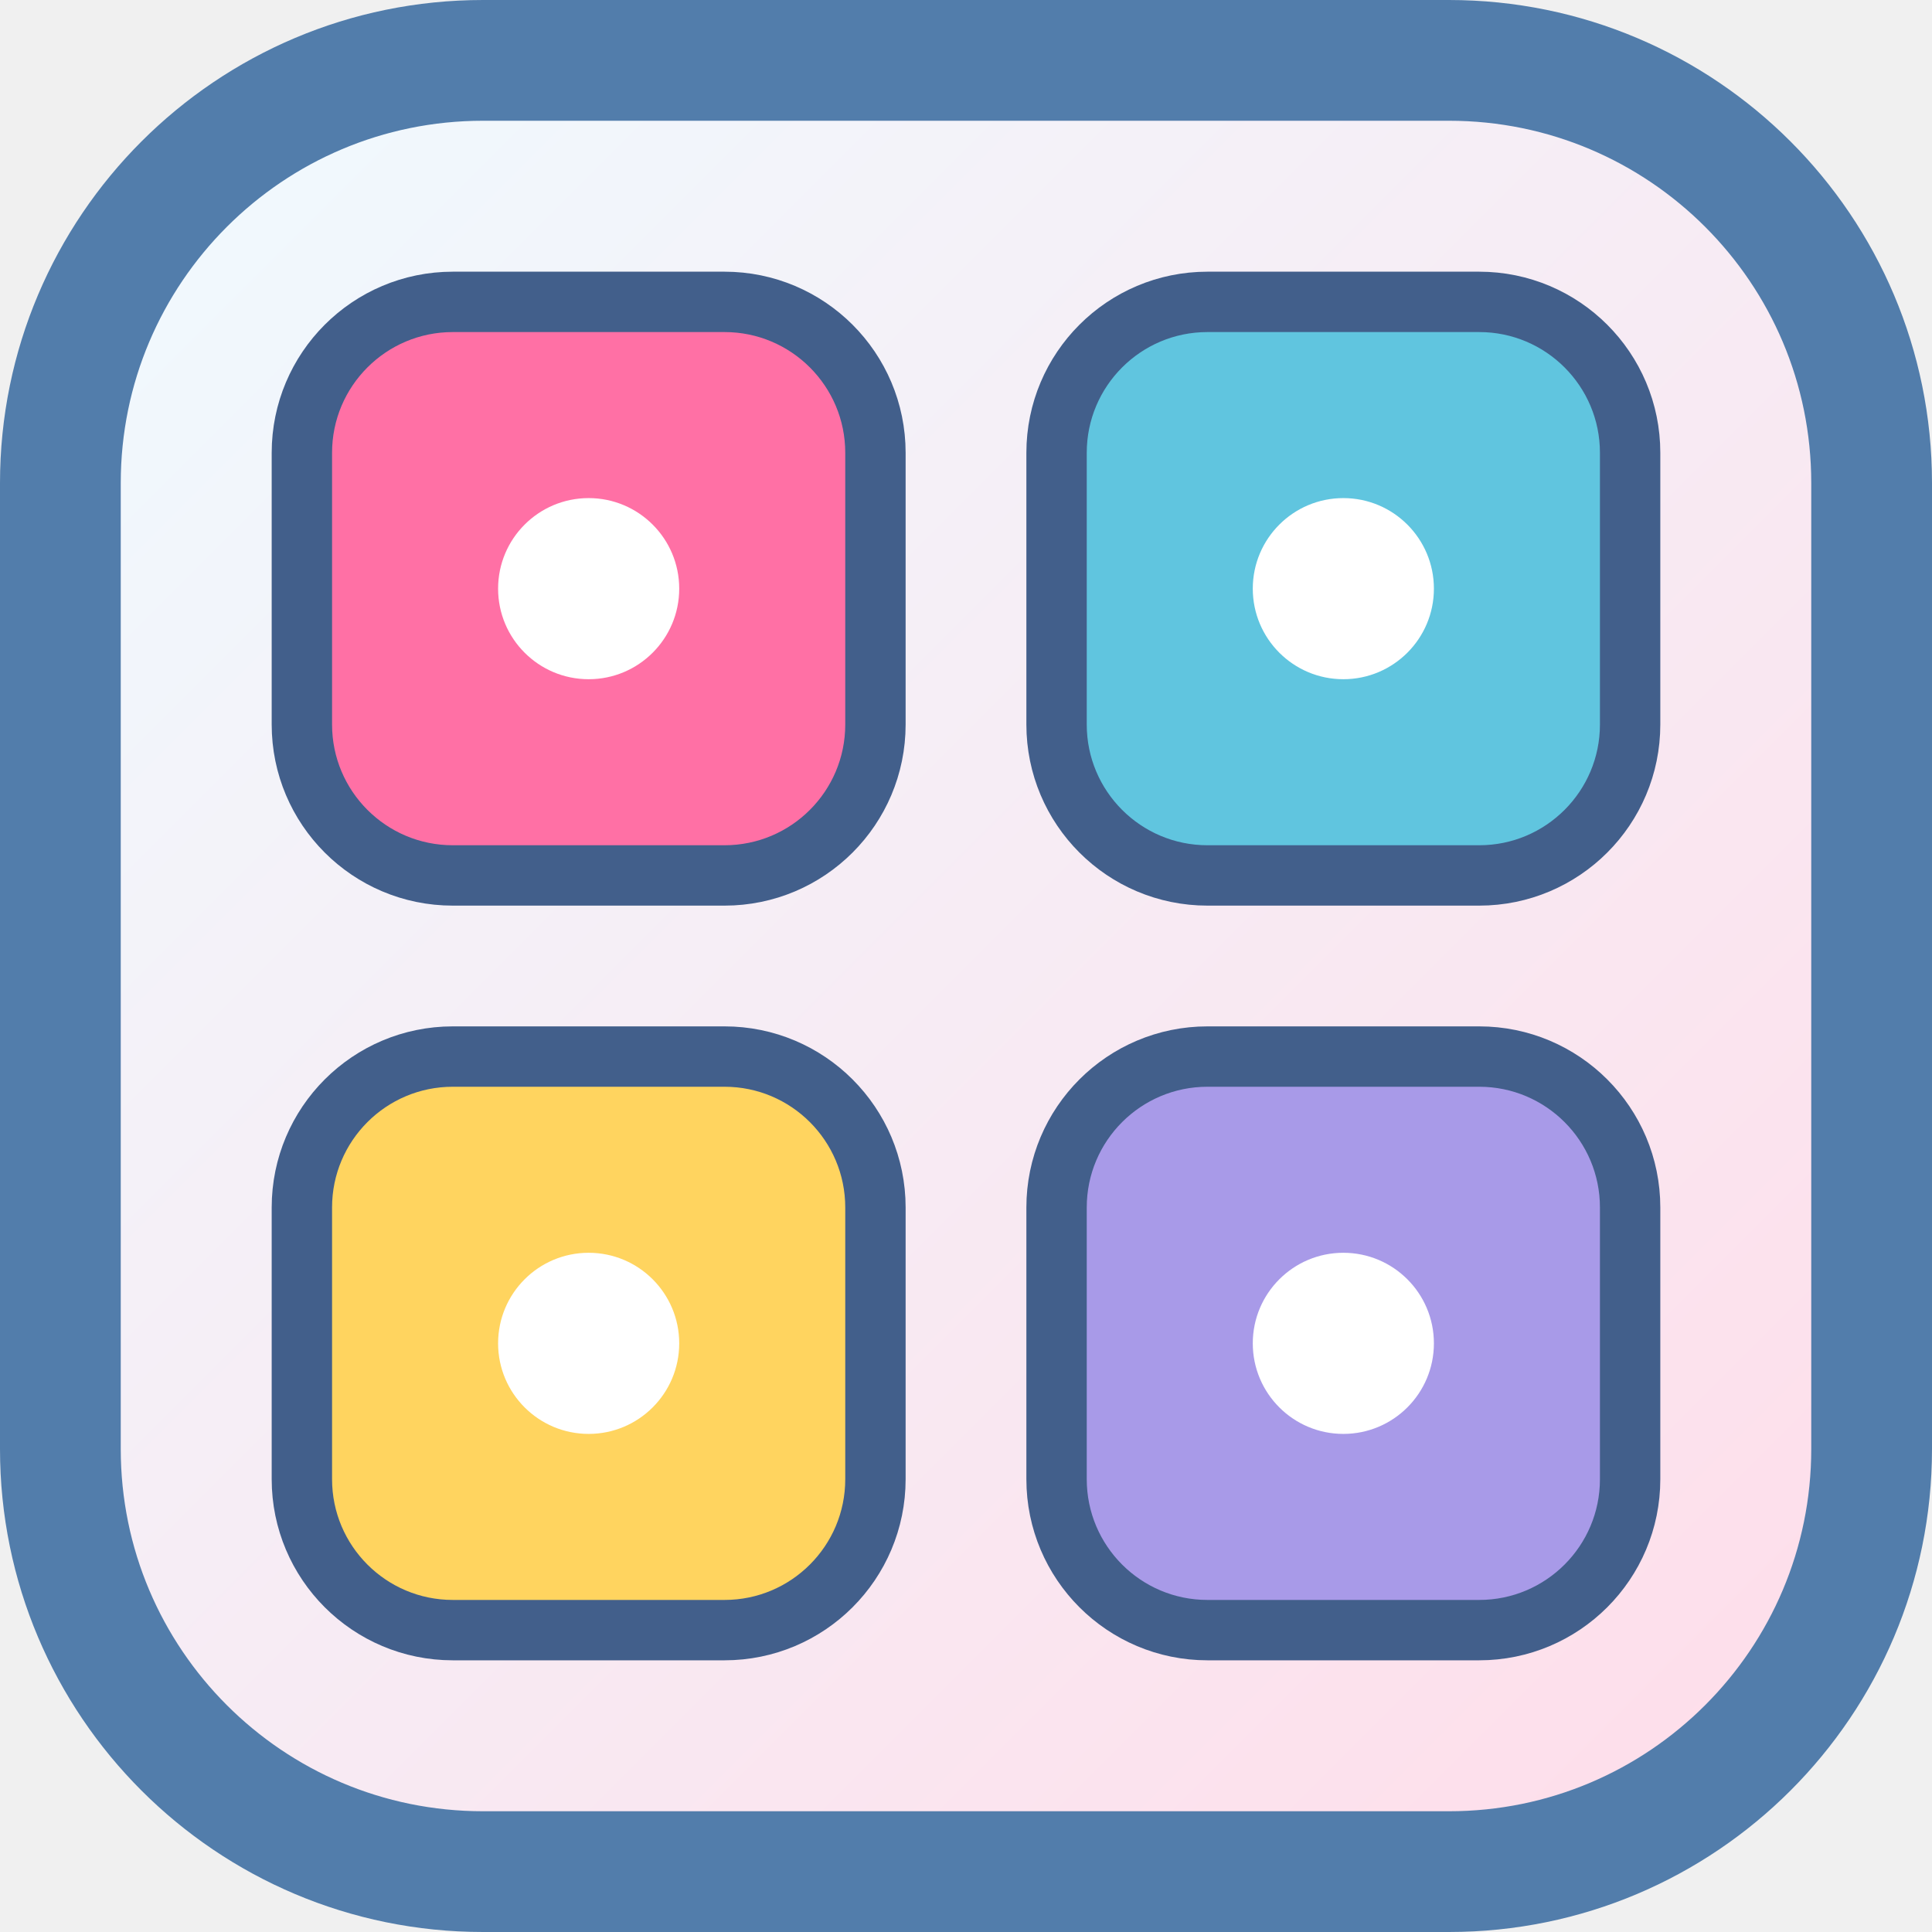
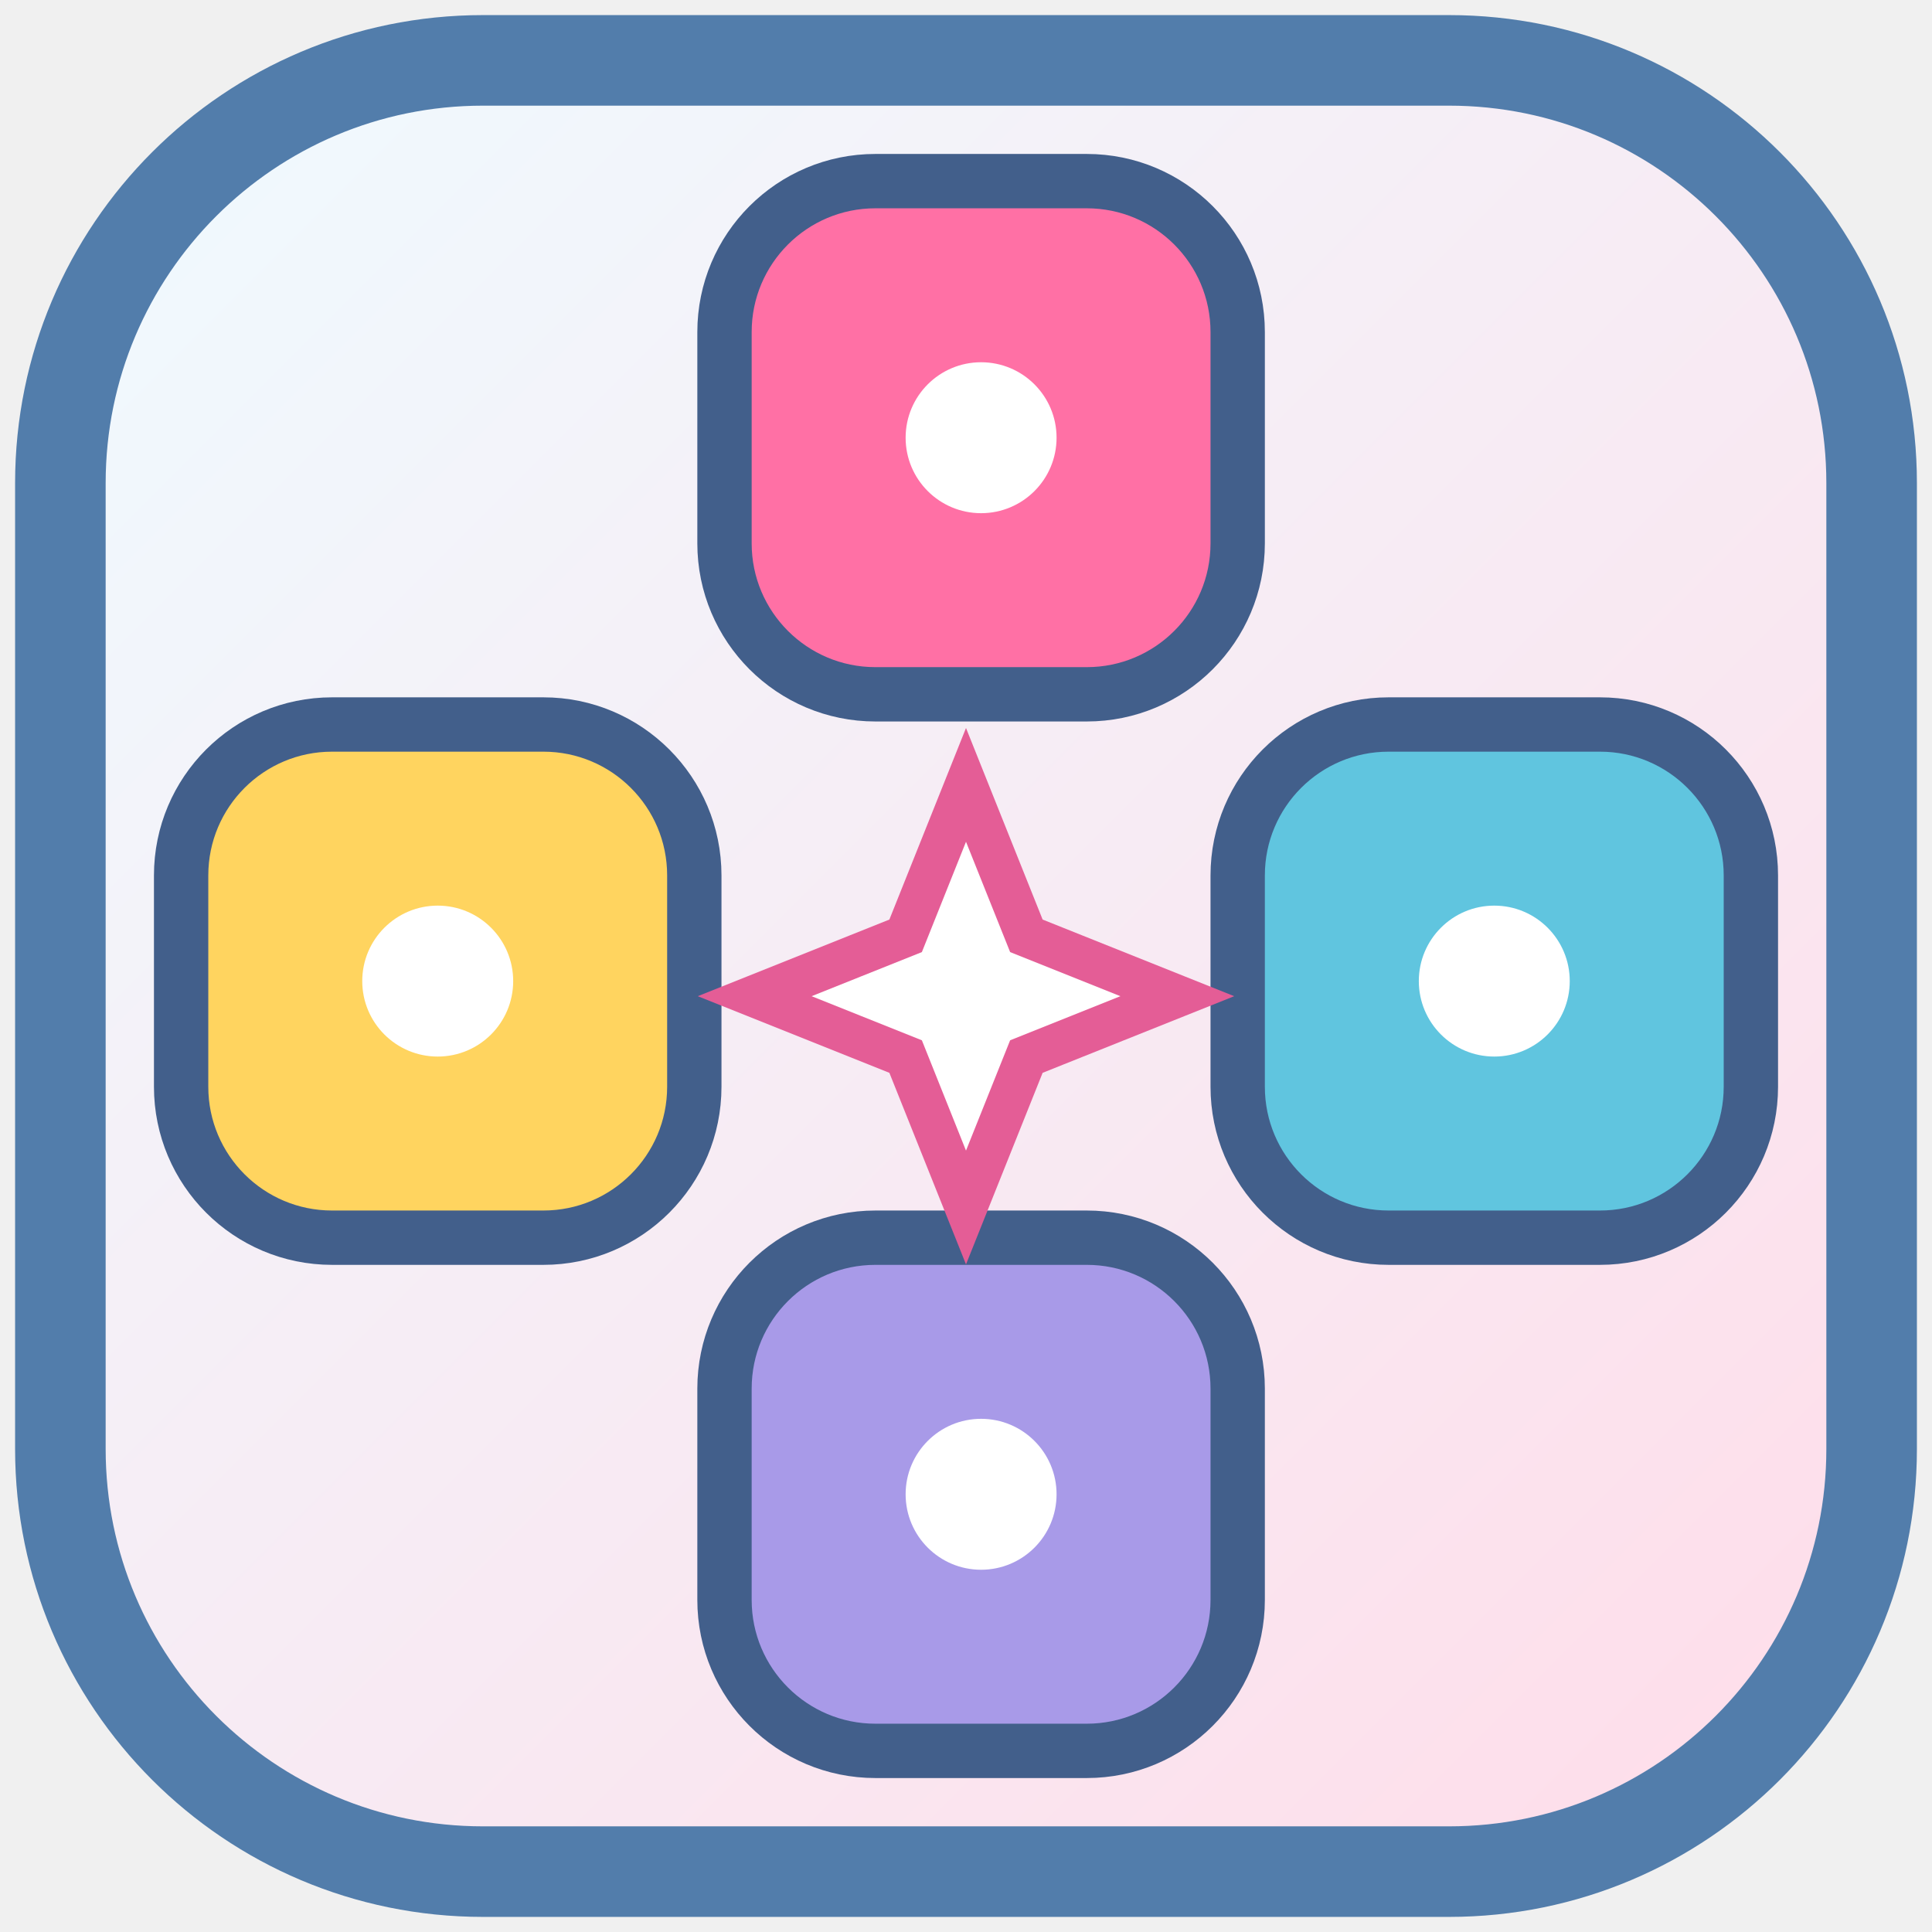
<svg xmlns="http://www.w3.org/2000/svg" viewBox="0 0 64 64">
  <defs>
    <linearGradient id="b" x1="0" y1="0" x2="1" y2="1">
      <stop stop-color="#effbff" />
      <stop offset="1" stop-color="#ffdce9" />
    </linearGradient>
  </defs>
-   <rect x="2" y="2" width="60" height="60" rx="14" fill="url(#b)" stroke="#527dab" stroke-width="4" />
-   <g stroke="#425f8b" stroke-width="2">
-     <rect x="10" y="10" width="19" height="19" rx="5" fill="#ff70a5" />
-     <rect x="35" y="10" width="19" height="19" rx="5" fill="#60c5df" />
-     <rect x="10" y="35" width="19" height="19" rx="5" fill="#ffd45f" />
-     <rect x="35" y="35" width="19" height="19" rx="5" fill="#a89ae8" />
+   <rect x="2" y="2" width="60" height="60" rx="14" fill="url(#b)" stroke="#527dab" stroke-width="3" />
+   <g stroke="#425f8b" stroke-width="1.8">
+     <rect x="24" y="6" width="17" height="17" rx="5" fill="#ff70a5" />
+     <rect x="6" y="24" width="17" height="17" rx="5" fill="#ffd45f" />
+     <rect x="41" y="24" width="17" height="17" rx="5" fill="#60c5df" />
+     <rect x="24" y="41" width="17" height="17" rx="5" fill="#a89ae8" />
  </g>
  <g fill="#fff">
-     <circle cx="19.5" cy="19.5" r="3" />
-     <circle cx="44.5" cy="19.5" r="3" />
-     <circle cx="19.5" cy="44.5" r="3" />
-     <circle cx="44.5" cy="44.5" r="3" />
+     <circle cx="32.5" cy="14.5" r="2.5" />
+     <circle cx="14.5" cy="32.5" r="2.5" />
+     <circle cx="49.5" cy="32.5" r="2.5" />
+     <circle cx="32.5" cy="49.5" r="2.5" />
  </g>
+   <path d="m32 26 2 5 5 2-5 2-2 5-2-5-5-2 5-2z" fill="#fff" stroke="#e45d96" stroke-width="1.4" />
</svg>
